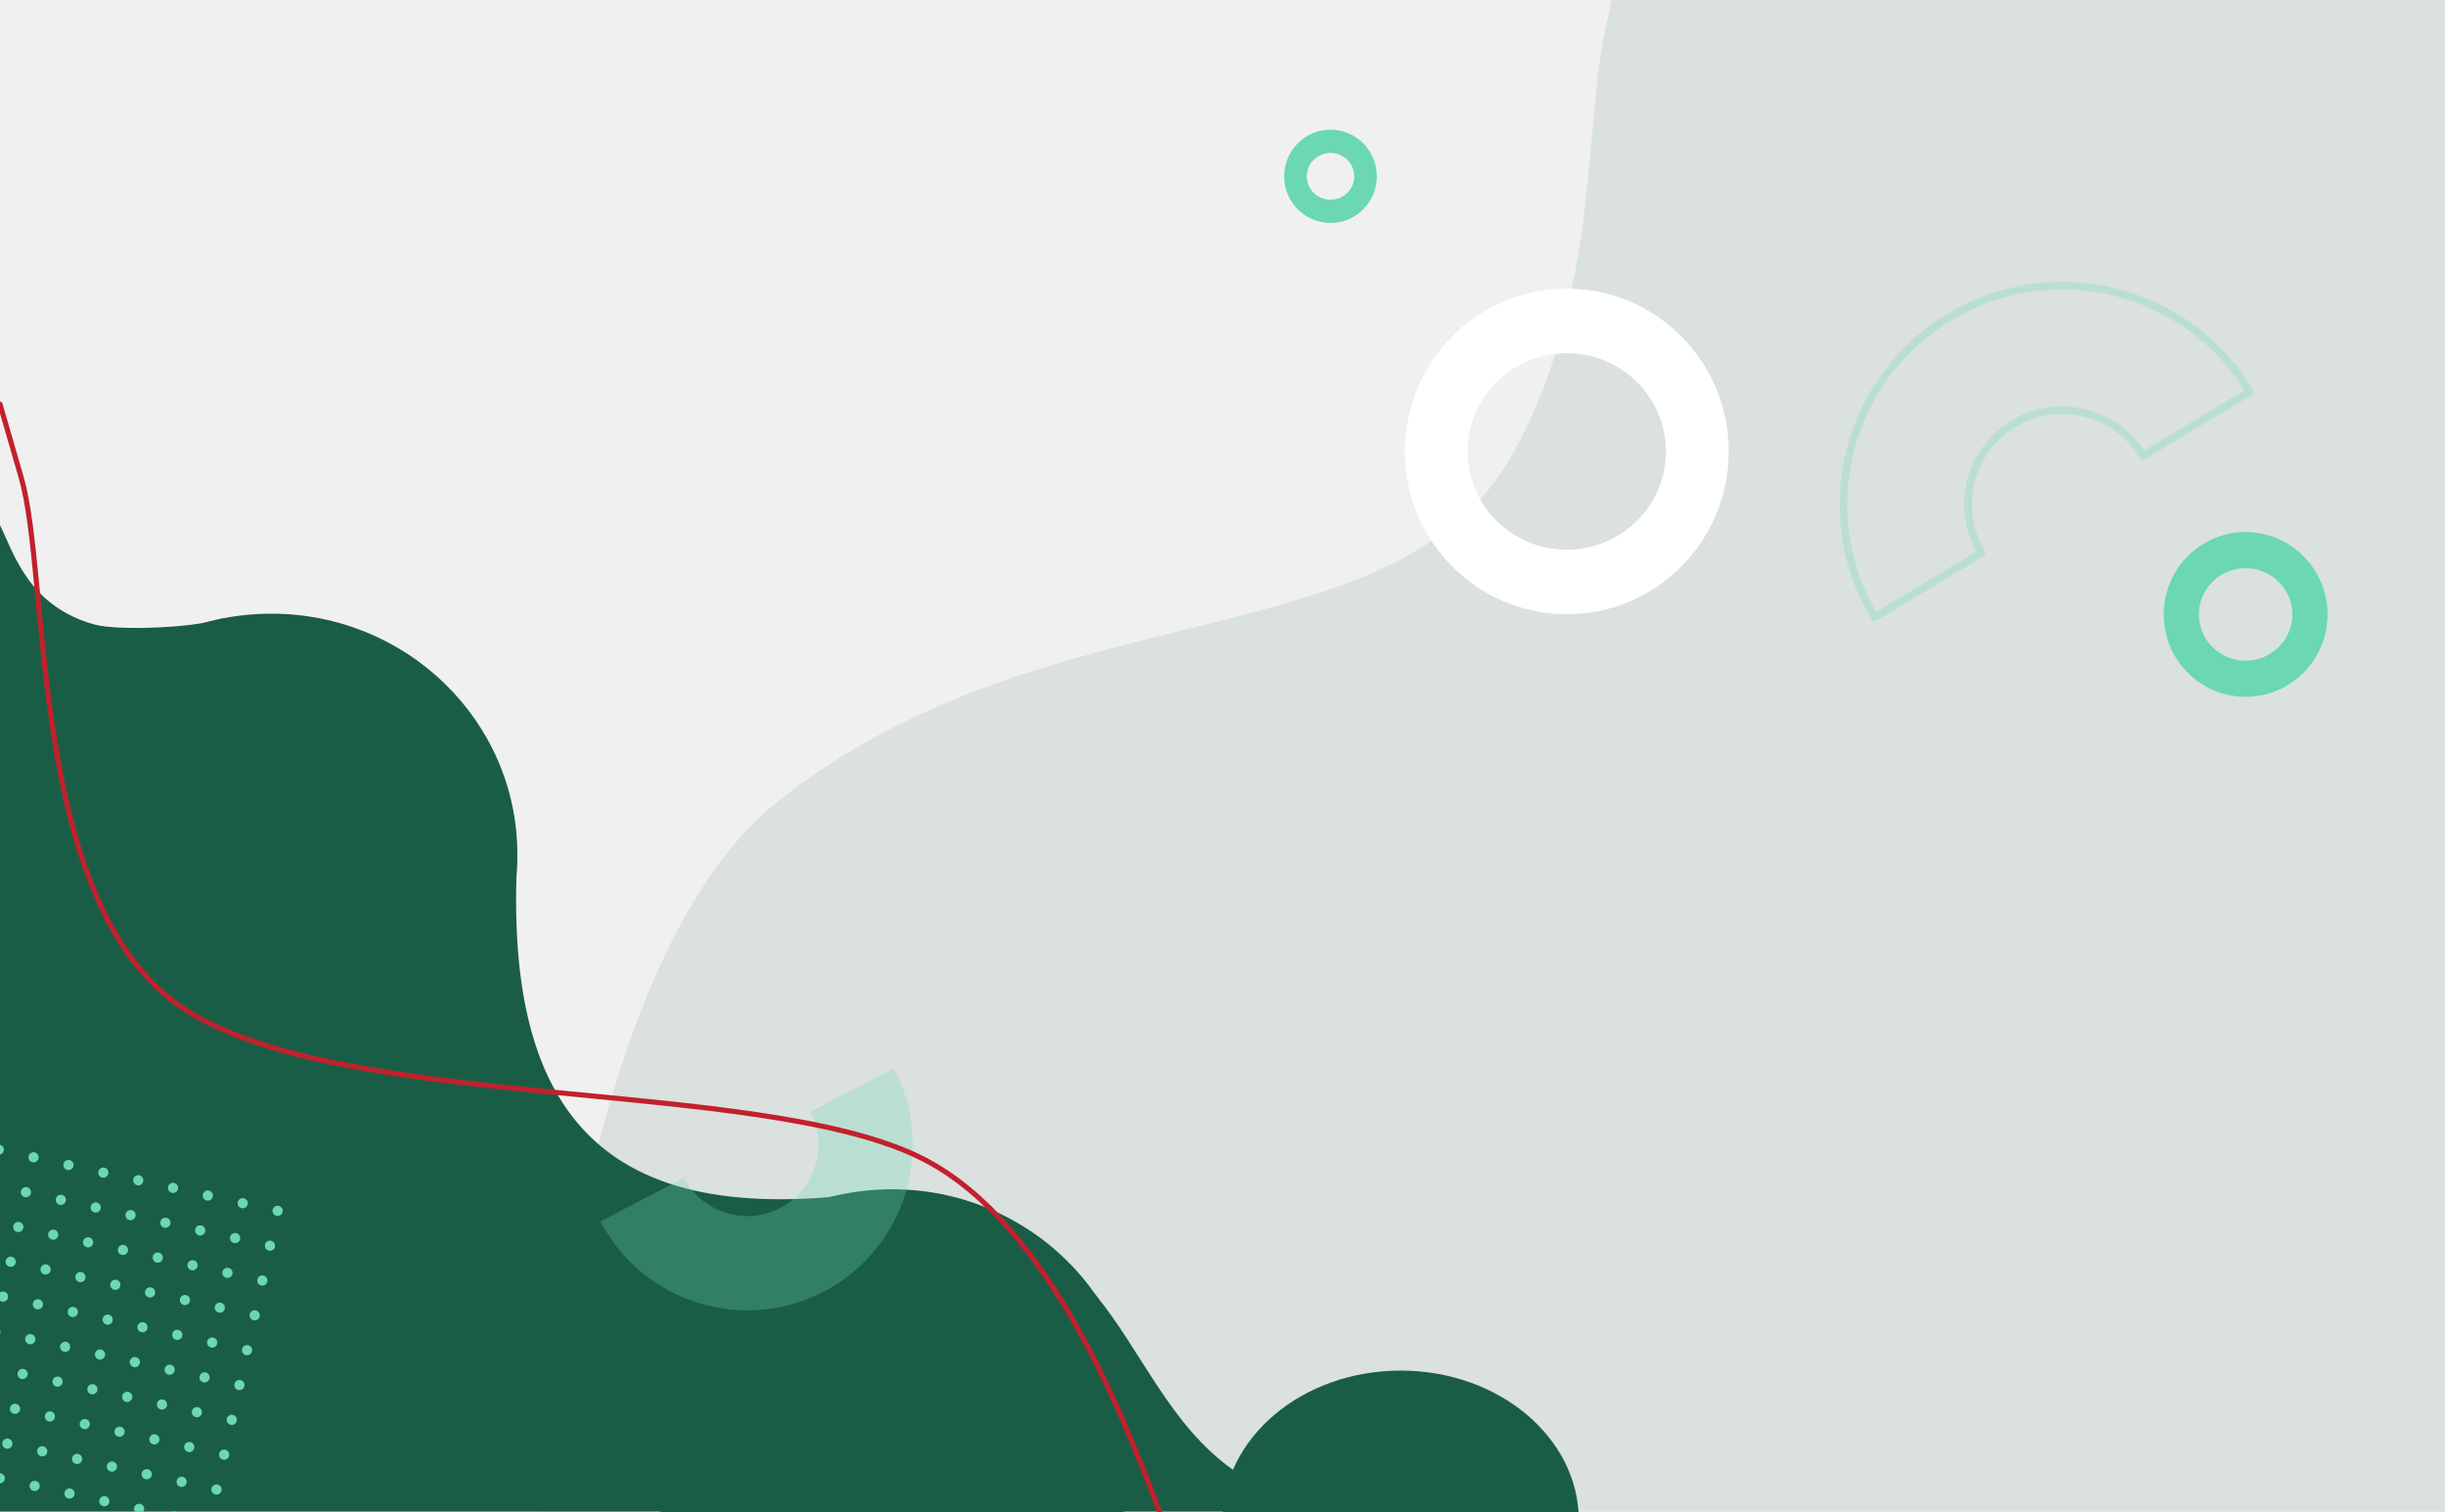
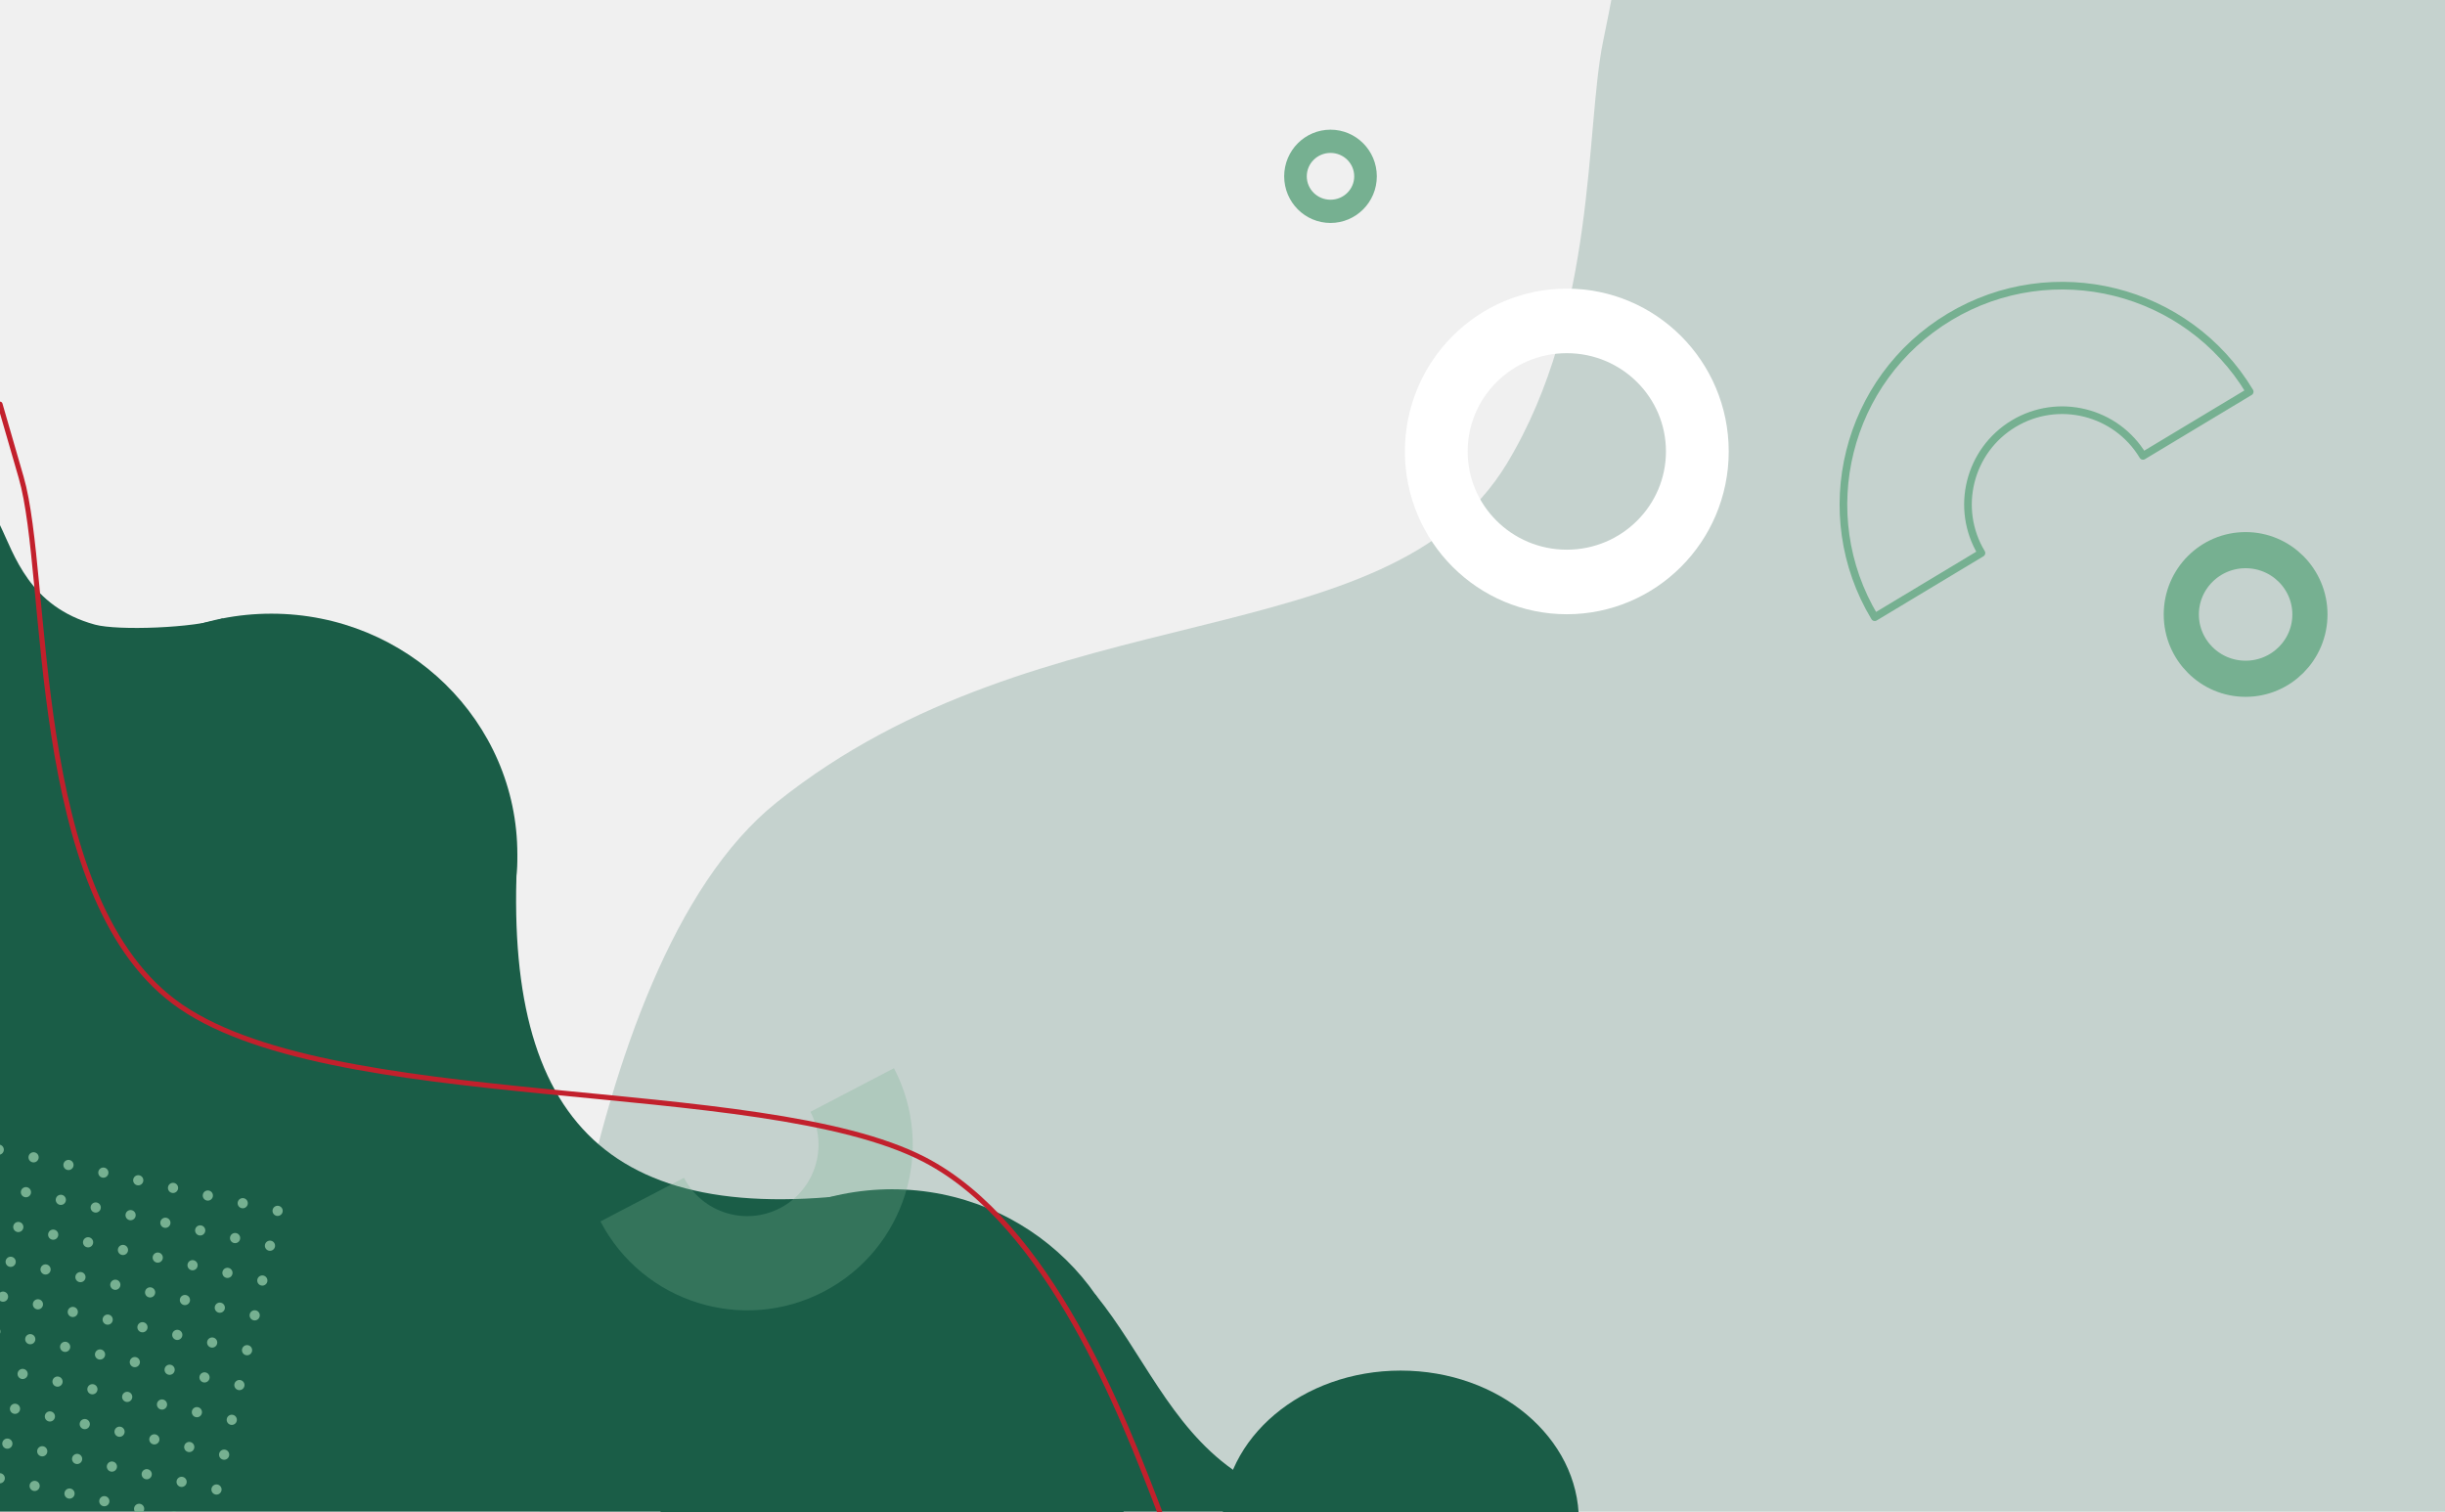
<svg xmlns="http://www.w3.org/2000/svg" width="100%" height="100%" viewBox="0 0 1920 1187" version="1.1" xml:space="preserve" style="fill-rule:evenodd;clip-rule:evenodd;stroke-linecap:round;stroke-linejoin:round;stroke-miterlimit:1.5;">
-   <path d="M1920,1187L1920,0L1265.18,0C1265.18,0 1267.47,-9.581 1258.78,32.953C1245,100.293 1253.78,247.484 1183.38,363.924C1089.75,518.794 819.482,462.011 609.699,630.227C447.511,760.279 423.823,1187 423.823,1187L1920,1187Z" style="fill:rgb(26,93,71);fill-opacity:0.1;" />
+   <path d="M1920,1187L1920,0L1265.18,0C1265.18,0 1267.47,-9.581 1258.78,32.953C1245,100.293 1253.78,247.484 1183.38,363.924C1089.75,518.794 819.482,462.011 609.699,630.227C447.511,760.279 423.823,1187 423.823,1187L1920,1187Z" style="fill:rgb(26,93,71);fill-opacity:0.2;" />
  <g>
    <g transform="matrix(1.24166,0,0,1.27595,-134.504,-193.68)">
      <ellipse cx="279.929" cy="677.6" rx="155.595" ry="148.127" style="fill:rgb(26,93,71);" />
    </g>
    <g transform="matrix(1.24166,0,0,1.27595,352.937,258.322)">
      <ellipse cx="279.929" cy="677.6" rx="155.595" ry="148.127" style="fill:rgb(26,93,71);" />
    </g>
    <g transform="matrix(1.39493,0,0,1.08294,-481.274,-130.416)">
      <ellipse cx="1133.53" cy="1223.07" rx="100.302" ry="108.789" style="fill:rgb(26,93,71);" />
    </g>
    <path d="M968.242,1154.19L1239.83,1187L0,1187L0,412.39C11.207,435.242 22.753,476.321 74.561,490.502C92.329,495.365 153.121,493.229 174.67,485.642L406.271,670.904C395.007,881.609 478.62,969.942 700.515,933.903L860.432,1016.88C896.768,1061.38 918.591,1119.05 968.242,1154.19" style="fill:rgb(26,93,71);" />
  </g>
  <g opacity="0.28">
    <g transform="matrix(0.886486,-0.462755,0.462755,0.886486,-346.18,377.007)">
-       <path d="M715.495,894.451C715.495,966.2 657.244,1024.45 585.495,1024.45C513.746,1024.45 455.495,966.2 455.495,894.451L529.495,894.451C529.495,925.358 554.588,950.451 585.495,950.451C616.402,950.451 641.495,925.358 641.495,894.451L715.495,894.451Z" style="fill:rgb(107,215,179);" />
-     </g>
-   </g>
-   <g transform="matrix(-1.31919,0.0796608,-0.0796608,-1.31919,2465.08,1535.32)">
-     <g opacity="0.28">
-       <g transform="matrix(0.886486,-0.462755,0.462755,0.886486,-346.18,377.007)">
-         <path d="M715.495,894.451C715.495,966.2 657.244,1024.45 585.495,1024.45C513.746,1024.45 455.495,966.2 455.495,894.451L529.495,894.451C529.495,925.358 554.588,950.451 585.495,950.451C616.402,950.451 641.495,925.358 641.495,894.451L715.495,894.451Z" style="fill:none;stroke:rgb(107,215,179);stroke-width:4.54px;" />
-       </g>
-     </g>
+       <path d="M715.495,894.451C715.495,966.2 657.244,1024.45 585.495,1024.45C513.746,1024.45 455.495,966.2 455.495,894.451L529.495,894.451C529.495,925.358 554.588,950.451 585.495,950.451C616.402,950.451 641.495,925.358 641.495,894.451L715.495,894.451Z" style="fill:rgb(118,176,145);" />
+     </g>
+   </g>
+   <g transform="matrix(-1.13258,0.681077,-0.681077,-1.13258,2891.72,1010.4)">
+     <path d="M715.495,894.451C715.495,966.2 657.244,1024.45 585.495,1024.45C513.746,1024.45 455.495,966.2 455.495,894.451L529.495,894.451C529.495,925.358 554.588,950.451 585.495,950.451C616.402,950.451 641.495,925.358 641.495,894.451L715.495,894.451Z" style="fill:none;stroke:rgb(118,176,145);stroke-width:4.54px;" />
  </g>
  <g id="dots" transform="matrix(0.976778,0.214252,-0.214252,0.976778,111.888,-4.71034)">
    <g id="_2" transform="matrix(1,0,0,1,0,28.0312)">
      <g transform="matrix(1.15696,0,0,1.26007,78.7302,-237.884)">
-         <ellipse cx="28.926" cy="911.468" rx="3.457" ry="3.174" style="fill:rgb(107,215,179);" />
-       </g>
-       <g transform="matrix(1.15696,0,0,1.26007,106.78,-237.884)">
-         <ellipse cx="28.926" cy="911.468" rx="3.457" ry="3.174" style="fill:rgb(107,215,179);" />
-       </g>
-       <g transform="matrix(1.15696,0,0,1.26007,134.826,-237.884)">
-         <ellipse cx="28.926" cy="911.468" rx="3.457" ry="3.174" style="fill:rgb(107,215,179);" />
-       </g>
-       <g transform="matrix(1.15696,0,0,1.26007,162.867,-237.884)">
-         <ellipse cx="28.926" cy="911.468" rx="3.457" ry="3.174" style="fill:rgb(107,215,179);" />
-       </g>
-       <g transform="matrix(1.15696,0,0,1.26007,190.837,-237.884)">
-         <ellipse cx="28.926" cy="911.468" rx="3.457" ry="3.174" style="fill:rgb(107,215,179);" />
-       </g>
-       <g transform="matrix(1.15696,0,0,1.26007,218.823,-237.884)">
-         <ellipse cx="28.926" cy="911.468" rx="3.457" ry="3.174" style="fill:rgb(107,215,179);" />
-       </g>
-       <g transform="matrix(1.15696,0,0,1.26007,246.872,-237.884)">
-         <ellipse cx="28.926" cy="911.468" rx="3.457" ry="3.174" style="fill:rgb(107,215,179);" />
-       </g>
-       <g transform="matrix(1.15696,0,0,1.26007,274.917,-237.884)">
-         <ellipse cx="28.926" cy="911.468" rx="3.457" ry="3.174" style="fill:rgb(107,215,179);" />
+         <ellipse cx="28.926" cy="911.468" rx="3.457" ry="3.174" style="fill:rgb(118,176,145);" />
+       </g>
+       <g transform="matrix(1.15696,0,0,1.26007,106.78,-237.884)">
+         <ellipse cx="28.926" cy="911.468" rx="3.457" ry="3.174" style="fill:rgb(118,176,145);" />
+       </g>
+       <g transform="matrix(1.15696,0,0,1.26007,134.826,-237.884)">
+         <ellipse cx="28.926" cy="911.468" rx="3.457" ry="3.174" style="fill:rgb(118,176,145);" />
+       </g>
+       <g transform="matrix(1.15696,0,0,1.26007,162.867,-237.884)">
+         <ellipse cx="28.926" cy="911.468" rx="3.457" ry="3.174" style="fill:rgb(118,176,145);" />
+       </g>
+       <g transform="matrix(1.15696,0,0,1.26007,190.837,-237.884)">
+         <ellipse cx="28.926" cy="911.468" rx="3.457" ry="3.174" style="fill:rgb(118,176,145);" />
+       </g>
+       <g transform="matrix(1.15696,0,0,1.26007,218.823,-237.884)">
+         <ellipse cx="28.926" cy="911.468" rx="3.457" ry="3.174" style="fill:rgb(118,176,145);" />
+       </g>
+       <g transform="matrix(1.15696,0,0,1.26007,246.872,-237.884)">
+         <ellipse cx="28.926" cy="911.468" rx="3.457" ry="3.174" style="fill:rgb(118,176,145);" />
+       </g>
+       <g transform="matrix(1.15696,0,0,1.26007,274.917,-237.884)">
+         <ellipse cx="28.926" cy="911.468" rx="3.457" ry="3.174" style="fill:rgb(118,176,145);" />
      </g>
    </g>
    <g id="_21" transform="matrix(1,0,0,1,0,56.0178)">
      <g transform="matrix(1.15696,0,0,1.26007,78.7302,-237.884)">
-         <ellipse cx="28.926" cy="911.468" rx="3.457" ry="3.174" style="fill:rgb(107,215,179);" />
-       </g>
-       <g transform="matrix(1.15696,0,0,1.26007,106.78,-237.884)">
-         <ellipse cx="28.926" cy="911.468" rx="3.457" ry="3.174" style="fill:rgb(107,215,179);" />
-       </g>
-       <g transform="matrix(1.15696,0,0,1.26007,134.826,-237.884)">
-         <ellipse cx="28.926" cy="911.468" rx="3.457" ry="3.174" style="fill:rgb(107,215,179);" />
-       </g>
-       <g transform="matrix(1.15696,0,0,1.26007,162.867,-237.884)">
-         <ellipse cx="28.926" cy="911.468" rx="3.457" ry="3.174" style="fill:rgb(107,215,179);" />
-       </g>
-       <g transform="matrix(1.15696,0,0,1.26007,190.837,-237.884)">
-         <ellipse cx="28.926" cy="911.468" rx="3.457" ry="3.174" style="fill:rgb(107,215,179);" />
-       </g>
-       <g transform="matrix(1.15696,0,0,1.26007,218.823,-237.884)">
-         <ellipse cx="28.926" cy="911.468" rx="3.457" ry="3.174" style="fill:rgb(107,215,179);" />
-       </g>
-       <g transform="matrix(1.15696,0,0,1.26007,246.872,-237.884)">
-         <ellipse cx="28.926" cy="911.468" rx="3.457" ry="3.174" style="fill:rgb(107,215,179);" />
-       </g>
-       <g transform="matrix(1.15696,0,0,1.26007,274.917,-237.884)">
-         <ellipse cx="28.926" cy="911.468" rx="3.457" ry="3.174" style="fill:rgb(107,215,179);" />
+         <ellipse cx="28.926" cy="911.468" rx="3.457" ry="3.174" style="fill:rgb(118,176,145);" />
+       </g>
+       <g transform="matrix(1.15696,0,0,1.26007,106.78,-237.884)">
+         <ellipse cx="28.926" cy="911.468" rx="3.457" ry="3.174" style="fill:rgb(118,176,145);" />
+       </g>
+       <g transform="matrix(1.15696,0,0,1.26007,134.826,-237.884)">
+         <ellipse cx="28.926" cy="911.468" rx="3.457" ry="3.174" style="fill:rgb(118,176,145);" />
+       </g>
+       <g transform="matrix(1.15696,0,0,1.26007,162.867,-237.884)">
+         <ellipse cx="28.926" cy="911.468" rx="3.457" ry="3.174" style="fill:rgb(118,176,145);" />
+       </g>
+       <g transform="matrix(1.15696,0,0,1.26007,190.837,-237.884)">
+         <ellipse cx="28.926" cy="911.468" rx="3.457" ry="3.174" style="fill:rgb(118,176,145);" />
+       </g>
+       <g transform="matrix(1.15696,0,0,1.26007,218.823,-237.884)">
+         <ellipse cx="28.926" cy="911.468" rx="3.457" ry="3.174" style="fill:rgb(118,176,145);" />
+       </g>
+       <g transform="matrix(1.15696,0,0,1.26007,246.872,-237.884)">
+         <ellipse cx="28.926" cy="911.468" rx="3.457" ry="3.174" style="fill:rgb(118,176,145);" />
+       </g>
+       <g transform="matrix(1.15696,0,0,1.26007,274.917,-237.884)">
+         <ellipse cx="28.926" cy="911.468" rx="3.457" ry="3.174" style="fill:rgb(118,176,145);" />
      </g>
    </g>
    <g id="_22" transform="matrix(1,0,0,1,0,83.9974)">
      <g transform="matrix(1.15696,0,0,1.26007,78.7302,-237.884)">
-         <ellipse cx="28.926" cy="911.468" rx="3.457" ry="3.174" style="fill:rgb(107,215,179);" />
-       </g>
-       <g transform="matrix(1.15696,0,0,1.26007,106.78,-237.884)">
-         <ellipse cx="28.926" cy="911.468" rx="3.457" ry="3.174" style="fill:rgb(107,215,179);" />
-       </g>
-       <g transform="matrix(1.15696,0,0,1.26007,134.826,-237.884)">
-         <ellipse cx="28.926" cy="911.468" rx="3.457" ry="3.174" style="fill:rgb(107,215,179);" />
-       </g>
-       <g transform="matrix(1.15696,0,0,1.26007,162.867,-237.884)">
-         <ellipse cx="28.926" cy="911.468" rx="3.457" ry="3.174" style="fill:rgb(107,215,179);" />
-       </g>
-       <g transform="matrix(1.15696,0,0,1.26007,190.837,-237.884)">
-         <ellipse cx="28.926" cy="911.468" rx="3.457" ry="3.174" style="fill:rgb(107,215,179);" />
-       </g>
-       <g transform="matrix(1.15696,0,0,1.26007,218.823,-237.884)">
-         <ellipse cx="28.926" cy="911.468" rx="3.457" ry="3.174" style="fill:rgb(107,215,179);" />
-       </g>
-       <g transform="matrix(1.15696,0,0,1.26007,246.872,-237.884)">
-         <ellipse cx="28.926" cy="911.468" rx="3.457" ry="3.174" style="fill:rgb(107,215,179);" />
-       </g>
-       <g transform="matrix(1.15696,0,0,1.26007,274.917,-237.884)">
-         <ellipse cx="28.926" cy="911.468" rx="3.457" ry="3.174" style="fill:rgb(107,215,179);" />
+         <ellipse cx="28.926" cy="911.468" rx="3.457" ry="3.174" style="fill:rgb(118,176,145);" />
+       </g>
+       <g transform="matrix(1.15696,0,0,1.26007,106.78,-237.884)">
+         <ellipse cx="28.926" cy="911.468" rx="3.457" ry="3.174" style="fill:rgb(118,176,145);" />
+       </g>
+       <g transform="matrix(1.15696,0,0,1.26007,134.826,-237.884)">
+         <ellipse cx="28.926" cy="911.468" rx="3.457" ry="3.174" style="fill:rgb(118,176,145);" />
+       </g>
+       <g transform="matrix(1.15696,0,0,1.26007,162.867,-237.884)">
+         <ellipse cx="28.926" cy="911.468" rx="3.457" ry="3.174" style="fill:rgb(118,176,145);" />
+       </g>
+       <g transform="matrix(1.15696,0,0,1.26007,190.837,-237.884)">
+         <ellipse cx="28.926" cy="911.468" rx="3.457" ry="3.174" style="fill:rgb(118,176,145);" />
+       </g>
+       <g transform="matrix(1.15696,0,0,1.26007,218.823,-237.884)">
+         <ellipse cx="28.926" cy="911.468" rx="3.457" ry="3.174" style="fill:rgb(118,176,145);" />
+       </g>
+       <g transform="matrix(1.15696,0,0,1.26007,246.872,-237.884)">
+         <ellipse cx="28.926" cy="911.468" rx="3.457" ry="3.174" style="fill:rgb(118,176,145);" />
+       </g>
+       <g transform="matrix(1.15696,0,0,1.26007,274.917,-237.884)">
+         <ellipse cx="28.926" cy="911.468" rx="3.457" ry="3.174" style="fill:rgb(118,176,145);" />
      </g>
    </g>
    <g id="_23" transform="matrix(1,0,0,1,0,112.019)">
      <g transform="matrix(1.15696,0,0,1.26007,78.7302,-237.884)">
-         <ellipse cx="28.926" cy="911.468" rx="3.457" ry="3.174" style="fill:rgb(107,215,179);" />
-       </g>
-       <g transform="matrix(1.15696,0,0,1.26007,106.78,-237.884)">
-         <ellipse cx="28.926" cy="911.468" rx="3.457" ry="3.174" style="fill:rgb(107,215,179);" />
-       </g>
-       <g transform="matrix(1.15696,0,0,1.26007,134.826,-237.884)">
-         <ellipse cx="28.926" cy="911.468" rx="3.457" ry="3.174" style="fill:rgb(107,215,179);" />
-       </g>
-       <g transform="matrix(1.15696,0,0,1.26007,162.867,-237.884)">
-         <ellipse cx="28.926" cy="911.468" rx="3.457" ry="3.174" style="fill:rgb(107,215,179);" />
-       </g>
-       <g transform="matrix(1.15696,0,0,1.26007,190.837,-237.884)">
-         <ellipse cx="28.926" cy="911.468" rx="3.457" ry="3.174" style="fill:rgb(107,215,179);" />
-       </g>
-       <g transform="matrix(1.15696,0,0,1.26007,218.823,-237.884)">
-         <ellipse cx="28.926" cy="911.468" rx="3.457" ry="3.174" style="fill:rgb(107,215,179);" />
-       </g>
-       <g transform="matrix(1.15696,0,0,1.26007,246.872,-237.884)">
-         <ellipse cx="28.926" cy="911.468" rx="3.457" ry="3.174" style="fill:rgb(107,215,179);" />
-       </g>
-       <g transform="matrix(1.15696,0,0,1.26007,274.917,-237.884)">
-         <ellipse cx="28.926" cy="911.468" rx="3.457" ry="3.174" style="fill:rgb(107,215,179);" />
+         <ellipse cx="28.926" cy="911.468" rx="3.457" ry="3.174" style="fill:rgb(118,176,145);" />
+       </g>
+       <g transform="matrix(1.15696,0,0,1.26007,106.78,-237.884)">
+         <ellipse cx="28.926" cy="911.468" rx="3.457" ry="3.174" style="fill:rgb(118,176,145);" />
+       </g>
+       <g transform="matrix(1.15696,0,0,1.26007,134.826,-237.884)">
+         <ellipse cx="28.926" cy="911.468" rx="3.457" ry="3.174" style="fill:rgb(118,176,145);" />
+       </g>
+       <g transform="matrix(1.15696,0,0,1.26007,162.867,-237.884)">
+         <ellipse cx="28.926" cy="911.468" rx="3.457" ry="3.174" style="fill:rgb(118,176,145);" />
+       </g>
+       <g transform="matrix(1.15696,0,0,1.26007,190.837,-237.884)">
+         <ellipse cx="28.926" cy="911.468" rx="3.457" ry="3.174" style="fill:rgb(118,176,145);" />
+       </g>
+       <g transform="matrix(1.15696,0,0,1.26007,218.823,-237.884)">
+         <ellipse cx="28.926" cy="911.468" rx="3.457" ry="3.174" style="fill:rgb(118,176,145);" />
+       </g>
+       <g transform="matrix(1.15696,0,0,1.26007,246.872,-237.884)">
+         <ellipse cx="28.926" cy="911.468" rx="3.457" ry="3.174" style="fill:rgb(118,176,145);" />
+       </g>
+       <g transform="matrix(1.15696,0,0,1.26007,274.917,-237.884)">
+         <ellipse cx="28.926" cy="911.468" rx="3.457" ry="3.174" style="fill:rgb(118,176,145);" />
      </g>
    </g>
    <g id="_24" transform="matrix(1,0,0,1,0,140.05)">
      <g transform="matrix(1.15696,0,0,1.26007,78.7302,-237.884)">
-         <ellipse cx="28.926" cy="911.468" rx="3.457" ry="3.174" style="fill:rgb(107,215,179);" />
-       </g>
-       <g transform="matrix(1.15696,0,0,1.26007,106.78,-237.884)">
-         <ellipse cx="28.926" cy="911.468" rx="3.457" ry="3.174" style="fill:rgb(107,215,179);" />
-       </g>
-       <g transform="matrix(1.15696,0,0,1.26007,134.826,-237.884)">
-         <ellipse cx="28.926" cy="911.468" rx="3.457" ry="3.174" style="fill:rgb(107,215,179);" />
-       </g>
-       <g transform="matrix(1.15696,0,0,1.26007,162.867,-237.884)">
-         <ellipse cx="28.926" cy="911.468" rx="3.457" ry="3.174" style="fill:rgb(107,215,179);" />
-       </g>
-       <g transform="matrix(1.15696,0,0,1.26007,190.837,-237.884)">
-         <ellipse cx="28.926" cy="911.468" rx="3.457" ry="3.174" style="fill:rgb(107,215,179);" />
-       </g>
-       <g transform="matrix(1.15696,0,0,1.26007,218.823,-237.884)">
-         <ellipse cx="28.926" cy="911.468" rx="3.457" ry="3.174" style="fill:rgb(107,215,179);" />
-       </g>
-       <g transform="matrix(1.15696,0,0,1.26007,246.872,-237.884)">
-         <ellipse cx="28.926" cy="911.468" rx="3.457" ry="3.174" style="fill:rgb(107,215,179);" />
-       </g>
-       <g transform="matrix(1.15696,0,0,1.26007,274.917,-237.884)">
-         <ellipse cx="28.926" cy="911.468" rx="3.457" ry="3.174" style="fill:rgb(107,215,179);" />
+         <ellipse cx="28.926" cy="911.468" rx="3.457" ry="3.174" style="fill:rgb(118,176,145);" />
+       </g>
+       <g transform="matrix(1.15696,0,0,1.26007,106.78,-237.884)">
+         <ellipse cx="28.926" cy="911.468" rx="3.457" ry="3.174" style="fill:rgb(118,176,145);" />
+       </g>
+       <g transform="matrix(1.15696,0,0,1.26007,134.826,-237.884)">
+         <ellipse cx="28.926" cy="911.468" rx="3.457" ry="3.174" style="fill:rgb(118,176,145);" />
+       </g>
+       <g transform="matrix(1.15696,0,0,1.26007,162.867,-237.884)">
+         <ellipse cx="28.926" cy="911.468" rx="3.457" ry="3.174" style="fill:rgb(118,176,145);" />
+       </g>
+       <g transform="matrix(1.15696,0,0,1.26007,190.837,-237.884)">
+         <ellipse cx="28.926" cy="911.468" rx="3.457" ry="3.174" style="fill:rgb(118,176,145);" />
+       </g>
+       <g transform="matrix(1.15696,0,0,1.26007,218.823,-237.884)">
+         <ellipse cx="28.926" cy="911.468" rx="3.457" ry="3.174" style="fill:rgb(118,176,145);" />
+       </g>
+       <g transform="matrix(1.15696,0,0,1.26007,246.872,-237.884)">
+         <ellipse cx="28.926" cy="911.468" rx="3.457" ry="3.174" style="fill:rgb(118,176,145);" />
+       </g>
+       <g transform="matrix(1.15696,0,0,1.26007,274.917,-237.884)">
+         <ellipse cx="28.926" cy="911.468" rx="3.457" ry="3.174" style="fill:rgb(118,176,145);" />
      </g>
    </g>
    <g id="_25" transform="matrix(1,0,0,1,0,168)">
      <g transform="matrix(1.15696,0,0,1.26007,106.78,-237.884)">
-         <ellipse cx="28.926" cy="911.468" rx="3.457" ry="3.174" style="fill:rgb(107,215,179);" />
-       </g>
-       <g transform="matrix(1.15696,0,0,1.26007,134.826,-237.884)">
-         <ellipse cx="28.926" cy="911.468" rx="3.457" ry="3.174" style="fill:rgb(107,215,179);" />
-       </g>
-       <g transform="matrix(1.15696,0,0,1.26007,162.867,-237.884)">
-         <ellipse cx="28.926" cy="911.468" rx="3.457" ry="3.174" style="fill:rgb(107,215,179);" />
-       </g>
-       <g transform="matrix(1.15696,0,0,1.26007,190.837,-237.884)">
-         <ellipse cx="28.926" cy="911.468" rx="3.457" ry="3.174" style="fill:rgb(107,215,179);" />
-       </g>
-       <g transform="matrix(1.15696,0,0,1.26007,218.823,-237.884)">
-         <ellipse cx="28.926" cy="911.468" rx="3.457" ry="3.174" style="fill:rgb(107,215,179);" />
-       </g>
-       <g transform="matrix(1.15696,0,0,1.26007,246.872,-237.884)">
-         <ellipse cx="28.926" cy="911.468" rx="3.457" ry="3.174" style="fill:rgb(107,215,179);" />
-       </g>
-       <g transform="matrix(1.15696,0,0,1.26007,274.917,-237.884)">
-         <ellipse cx="28.926" cy="911.468" rx="3.457" ry="3.174" style="fill:rgb(107,215,179);" />
+         <ellipse cx="28.926" cy="911.468" rx="3.457" ry="3.174" style="fill:rgb(118,176,145);" />
+       </g>
+       <g transform="matrix(1.15696,0,0,1.26007,134.826,-237.884)">
+         <ellipse cx="28.926" cy="911.468" rx="3.457" ry="3.174" style="fill:rgb(118,176,145);" />
+       </g>
+       <g transform="matrix(1.15696,0,0,1.26007,162.867,-237.884)">
+         <ellipse cx="28.926" cy="911.468" rx="3.457" ry="3.174" style="fill:rgb(118,176,145);" />
+       </g>
+       <g transform="matrix(1.15696,0,0,1.26007,190.837,-237.884)">
+         <ellipse cx="28.926" cy="911.468" rx="3.457" ry="3.174" style="fill:rgb(118,176,145);" />
+       </g>
+       <g transform="matrix(1.15696,0,0,1.26007,218.823,-237.884)">
+         <ellipse cx="28.926" cy="911.468" rx="3.457" ry="3.174" style="fill:rgb(118,176,145);" />
+       </g>
+       <g transform="matrix(1.15696,0,0,1.26007,246.872,-237.884)">
+         <ellipse cx="28.926" cy="911.468" rx="3.457" ry="3.174" style="fill:rgb(118,176,145);" />
+       </g>
+       <g transform="matrix(1.15696,0,0,1.26007,274.917,-237.884)">
+         <ellipse cx="28.926" cy="911.468" rx="3.457" ry="3.174" style="fill:rgb(118,176,145);" />
      </g>
    </g>
    <g id="_26" transform="matrix(1,0,0,1,0,196.012)">
      <g transform="matrix(1.15696,0,0,1.26007,106.78,-237.884)">
-         <ellipse cx="28.926" cy="911.468" rx="3.457" ry="3.174" style="fill:rgb(107,215,179);" />
-       </g>
-       <g transform="matrix(1.15696,0,0,1.26007,134.826,-237.884)">
-         <ellipse cx="28.926" cy="911.468" rx="3.457" ry="3.174" style="fill:rgb(107,215,179);" />
-       </g>
-       <g transform="matrix(1.15696,0,0,1.26007,162.867,-237.884)">
-         <ellipse cx="28.926" cy="911.468" rx="3.457" ry="3.174" style="fill:rgb(107,215,179);" />
-       </g>
-       <g transform="matrix(1.15696,0,0,1.26007,190.837,-237.884)">
-         <ellipse cx="28.926" cy="911.468" rx="3.457" ry="3.174" style="fill:rgb(107,215,179);" />
-       </g>
-       <g transform="matrix(1.15696,0,0,1.26007,218.823,-237.884)">
-         <ellipse cx="28.926" cy="911.468" rx="3.457" ry="3.174" style="fill:rgb(107,215,179);" />
-       </g>
-       <g transform="matrix(1.15696,0,0,1.26007,246.872,-237.884)">
-         <ellipse cx="28.926" cy="911.468" rx="3.457" ry="3.174" style="fill:rgb(107,215,179);" />
-       </g>
-       <g transform="matrix(1.15696,0,0,1.26007,274.917,-237.884)">
-         <ellipse cx="28.926" cy="911.468" rx="3.457" ry="3.174" style="fill:rgb(107,215,179);" />
+         <ellipse cx="28.926" cy="911.468" rx="3.457" ry="3.174" style="fill:rgb(118,176,145);" />
+       </g>
+       <g transform="matrix(1.15696,0,0,1.26007,134.826,-237.884)">
+         <ellipse cx="28.926" cy="911.468" rx="3.457" ry="3.174" style="fill:rgb(118,176,145);" />
+       </g>
+       <g transform="matrix(1.15696,0,0,1.26007,162.867,-237.884)">
+         <ellipse cx="28.926" cy="911.468" rx="3.457" ry="3.174" style="fill:rgb(118,176,145);" />
+       </g>
+       <g transform="matrix(1.15696,0,0,1.26007,190.837,-237.884)">
+         <ellipse cx="28.926" cy="911.468" rx="3.457" ry="3.174" style="fill:rgb(118,176,145);" />
+       </g>
+       <g transform="matrix(1.15696,0,0,1.26007,218.823,-237.884)">
+         <ellipse cx="28.926" cy="911.468" rx="3.457" ry="3.174" style="fill:rgb(118,176,145);" />
+       </g>
+       <g transform="matrix(1.15696,0,0,1.26007,246.872,-237.884)">
+         <ellipse cx="28.926" cy="911.468" rx="3.457" ry="3.174" style="fill:rgb(118,176,145);" />
+       </g>
+       <g transform="matrix(1.15696,0,0,1.26007,274.917,-237.884)">
+         <ellipse cx="28.926" cy="911.468" rx="3.457" ry="3.174" style="fill:rgb(118,176,145);" />
      </g>
    </g>
    <g id="_27" transform="matrix(1,0,0,1,0,224.029)">
      <g transform="matrix(1.15696,0,0,1.26007,106.78,-237.884)">
-         <ellipse cx="28.926" cy="911.468" rx="3.457" ry="3.174" style="fill:rgb(107,215,179);" />
-       </g>
-       <g transform="matrix(1.15696,0,0,1.26007,134.826,-237.884)">
-         <ellipse cx="28.926" cy="911.468" rx="3.457" ry="3.174" style="fill:rgb(107,215,179);" />
-       </g>
-       <g transform="matrix(1.15696,0,0,1.26007,162.867,-237.884)">
-         <ellipse cx="28.926" cy="911.468" rx="3.457" ry="3.174" style="fill:rgb(107,215,179);" />
-       </g>
-       <g transform="matrix(1.15696,0,0,1.26007,190.837,-237.884)">
-         <ellipse cx="28.926" cy="911.468" rx="3.457" ry="3.174" style="fill:rgb(107,215,179);" />
-       </g>
-       <g transform="matrix(1.15696,0,0,1.26007,218.823,-237.884)">
-         <ellipse cx="28.926" cy="911.468" rx="3.457" ry="3.174" style="fill:rgb(107,215,179);" />
-       </g>
-       <g transform="matrix(1.15696,0,0,1.26007,246.872,-237.884)">
-         <ellipse cx="28.926" cy="911.468" rx="3.457" ry="3.174" style="fill:rgb(107,215,179);" />
-       </g>
-       <g transform="matrix(1.15696,0,0,1.26007,274.917,-237.884)">
-         <ellipse cx="28.926" cy="911.468" rx="3.457" ry="3.174" style="fill:rgb(107,215,179);" />
+         <ellipse cx="28.926" cy="911.468" rx="3.457" ry="3.174" style="fill:rgb(118,176,145);" />
+       </g>
+       <g transform="matrix(1.15696,0,0,1.26007,134.826,-237.884)">
+         <ellipse cx="28.926" cy="911.468" rx="3.457" ry="3.174" style="fill:rgb(118,176,145);" />
+       </g>
+       <g transform="matrix(1.15696,0,0,1.26007,162.867,-237.884)">
+         <ellipse cx="28.926" cy="911.468" rx="3.457" ry="3.174" style="fill:rgb(118,176,145);" />
+       </g>
+       <g transform="matrix(1.15696,0,0,1.26007,190.837,-237.884)">
+         <ellipse cx="28.926" cy="911.468" rx="3.457" ry="3.174" style="fill:rgb(118,176,145);" />
+       </g>
+       <g transform="matrix(1.15696,0,0,1.26007,218.823,-237.884)">
+         <ellipse cx="28.926" cy="911.468" rx="3.457" ry="3.174" style="fill:rgb(118,176,145);" />
+       </g>
+       <g transform="matrix(1.15696,0,0,1.26007,246.872,-237.884)">
+         <ellipse cx="28.926" cy="911.468" rx="3.457" ry="3.174" style="fill:rgb(118,176,145);" />
+       </g>
+       <g transform="matrix(1.15696,0,0,1.26007,274.917,-237.884)">
+         <ellipse cx="28.926" cy="911.468" rx="3.457" ry="3.174" style="fill:rgb(118,176,145);" />
      </g>
    </g>
    <g id="_28" transform="matrix(1,0,0,1,0,251.86)">
      <g transform="matrix(1.15696,0,0,1.26007,106.78,-237.884)">
-         <ellipse cx="28.926" cy="911.468" rx="3.457" ry="3.174" style="fill:rgb(107,215,179);" />
-       </g>
-       <g transform="matrix(1.15696,0,0,1.26007,134.826,-237.884)">
-         <ellipse cx="28.926" cy="911.468" rx="3.457" ry="3.174" style="fill:rgb(107,215,179);" />
-       </g>
-       <g transform="matrix(1.15696,0,0,1.26007,162.867,-237.884)">
-         <ellipse cx="28.926" cy="911.468" rx="3.457" ry="3.174" style="fill:rgb(107,215,179);" />
-       </g>
-       <g transform="matrix(1.15696,0,0,1.26007,190.837,-237.884)">
-         <ellipse cx="28.926" cy="911.468" rx="3.457" ry="3.174" style="fill:rgb(107,215,179);" />
-       </g>
-       <g transform="matrix(1.15696,0,0,1.26007,218.823,-237.884)">
-         <ellipse cx="28.926" cy="911.468" rx="3.457" ry="3.174" style="fill:rgb(107,215,179);" />
-       </g>
-       <g transform="matrix(1.15696,0,0,1.26007,246.872,-237.884)">
-         <ellipse cx="28.926" cy="911.468" rx="3.457" ry="3.174" style="fill:rgb(107,215,179);" />
+         <ellipse cx="28.926" cy="911.468" rx="3.457" ry="3.174" style="fill:rgb(118,176,145);" />
+       </g>
+       <g transform="matrix(1.15696,0,0,1.26007,134.826,-237.884)">
+         <ellipse cx="28.926" cy="911.468" rx="3.457" ry="3.174" style="fill:rgb(118,176,145);" />
+       </g>
+       <g transform="matrix(1.15696,0,0,1.26007,162.867,-237.884)">
+         <ellipse cx="28.926" cy="911.468" rx="3.457" ry="3.174" style="fill:rgb(118,176,145);" />
+       </g>
+       <g transform="matrix(1.15696,0,0,1.26007,190.837,-237.884)">
+         <ellipse cx="28.926" cy="911.468" rx="3.457" ry="3.174" style="fill:rgb(118,176,145);" />
+       </g>
+       <g transform="matrix(1.15696,0,0,1.26007,218.823,-237.884)">
+         <ellipse cx="28.926" cy="911.468" rx="3.457" ry="3.174" style="fill:rgb(118,176,145);" />
+       </g>
+       <g transform="matrix(1.15696,0,0,1.26007,246.872,-237.884)">
+         <ellipse cx="28.926" cy="911.468" rx="3.457" ry="3.174" style="fill:rgb(118,176,145);" />
      </g>
    </g>
    <g id="_1">
      <g transform="matrix(1.15696,0,0,1.26007,50.7272,-237.884)">
-         <ellipse cx="28.926" cy="911.468" rx="3.457" ry="3.174" style="fill:rgb(107,215,179);" />
-       </g>
-       <g transform="matrix(1.15696,0,0,1.26007,78.7302,-237.884)">
-         <ellipse cx="28.926" cy="911.468" rx="3.457" ry="3.174" style="fill:rgb(107,215,179);" />
-       </g>
-       <g transform="matrix(1.15696,0,0,1.26007,106.78,-237.884)">
-         <ellipse cx="28.926" cy="911.468" rx="3.457" ry="3.174" style="fill:rgb(107,215,179);" />
-       </g>
-       <g transform="matrix(1.15696,0,0,1.26007,134.826,-237.884)">
-         <ellipse cx="28.926" cy="911.468" rx="3.457" ry="3.174" style="fill:rgb(107,215,179);" />
-       </g>
-       <g transform="matrix(1.15696,0,0,1.26007,162.867,-237.884)">
-         <ellipse cx="28.926" cy="911.468" rx="3.457" ry="3.174" style="fill:rgb(107,215,179);" />
-       </g>
-       <g transform="matrix(1.15696,0,0,1.26007,190.837,-237.884)">
-         <ellipse cx="28.926" cy="911.468" rx="3.457" ry="3.174" style="fill:rgb(107,215,179);" />
-       </g>
-       <g transform="matrix(1.15696,0,0,1.26007,218.823,-237.884)">
-         <ellipse cx="28.926" cy="911.468" rx="3.457" ry="3.174" style="fill:rgb(107,215,179);" />
-       </g>
-       <g transform="matrix(1.15696,0,0,1.26007,246.872,-237.884)">
-         <ellipse cx="28.926" cy="911.468" rx="3.457" ry="3.174" style="fill:rgb(107,215,179);" />
-       </g>
-       <g transform="matrix(1.15696,0,0,1.26007,274.917,-237.884)">
-         <ellipse cx="28.926" cy="911.468" rx="3.457" ry="3.174" style="fill:rgb(107,215,179);" />
+         <ellipse cx="28.926" cy="911.468" rx="3.457" ry="3.174" style="fill:rgb(118,176,145);" />
+       </g>
+       <g transform="matrix(1.15696,0,0,1.26007,78.7302,-237.884)">
+         <ellipse cx="28.926" cy="911.468" rx="3.457" ry="3.174" style="fill:rgb(118,176,145);" />
+       </g>
+       <g transform="matrix(1.15696,0,0,1.26007,106.78,-237.884)">
+         <ellipse cx="28.926" cy="911.468" rx="3.457" ry="3.174" style="fill:rgb(118,176,145);" />
+       </g>
+       <g transform="matrix(1.15696,0,0,1.26007,134.826,-237.884)">
+         <ellipse cx="28.926" cy="911.468" rx="3.457" ry="3.174" style="fill:rgb(118,176,145);" />
+       </g>
+       <g transform="matrix(1.15696,0,0,1.26007,162.867,-237.884)">
+         <ellipse cx="28.926" cy="911.468" rx="3.457" ry="3.174" style="fill:rgb(118,176,145);" />
+       </g>
+       <g transform="matrix(1.15696,0,0,1.26007,190.837,-237.884)">
+         <ellipse cx="28.926" cy="911.468" rx="3.457" ry="3.174" style="fill:rgb(118,176,145);" />
+       </g>
+       <g transform="matrix(1.15696,0,0,1.26007,218.823,-237.884)">
+         <ellipse cx="28.926" cy="911.468" rx="3.457" ry="3.174" style="fill:rgb(118,176,145);" />
+       </g>
+       <g transform="matrix(1.15696,0,0,1.26007,246.872,-237.884)">
+         <ellipse cx="28.926" cy="911.468" rx="3.457" ry="3.174" style="fill:rgb(118,176,145);" />
+       </g>
+       <g transform="matrix(1.15696,0,0,1.26007,274.917,-237.884)">
+         <ellipse cx="28.926" cy="911.468" rx="3.457" ry="3.174" style="fill:rgb(118,176,145);" />
      </g>
    </g>
  </g>
  <g transform="matrix(0.89921,0,0,0.924579,172.321,26.2773)">
-     <ellipse cx="1769.45" cy="493.453" rx="56.16" ry="54.619" style="fill:none;stroke:rgb(107,215,179);stroke-width:30.7px;" />
+     <ellipse cx="1769.45" cy="493.453" rx="56.16" ry="54.619" style="fill:none;stroke:rgb(118,176,145);stroke-width:30.7px;" />
  </g>
  <g transform="matrix(1.82513,0,0,1.87662,-1999.1,-571.526)">
    <ellipse cx="1769.45" cy="493.453" rx="56.16" ry="54.619" style="fill:none;stroke:white;stroke-width:27.01px;" />
  </g>
  <g transform="matrix(0.489669,0,0,0.503484,178.364,-109.985)">
-     <ellipse cx="1769.45" cy="493.453" rx="56.16" ry="54.619" style="fill:none;stroke:rgb(107,215,179);stroke-width:36.24px;" />
+     <ellipse cx="1769.45" cy="493.453" rx="56.16" ry="54.619" style="fill:none;stroke:rgb(118,176,145);stroke-width:36.24px;" />
  </g>
  <path d="M0,317.391C3.682,330.165 11.045,355.713 16.615,374.861C39.353,453.038 22.407,700.334 136.432,786.455C254.64,875.736 596.839,843.788 725.865,910.546C824.3,961.476 881.826,1111.83 910.588,1187" style="fill:none;stroke:rgb(194,32,44);stroke-width:4px;" />
</svg>
